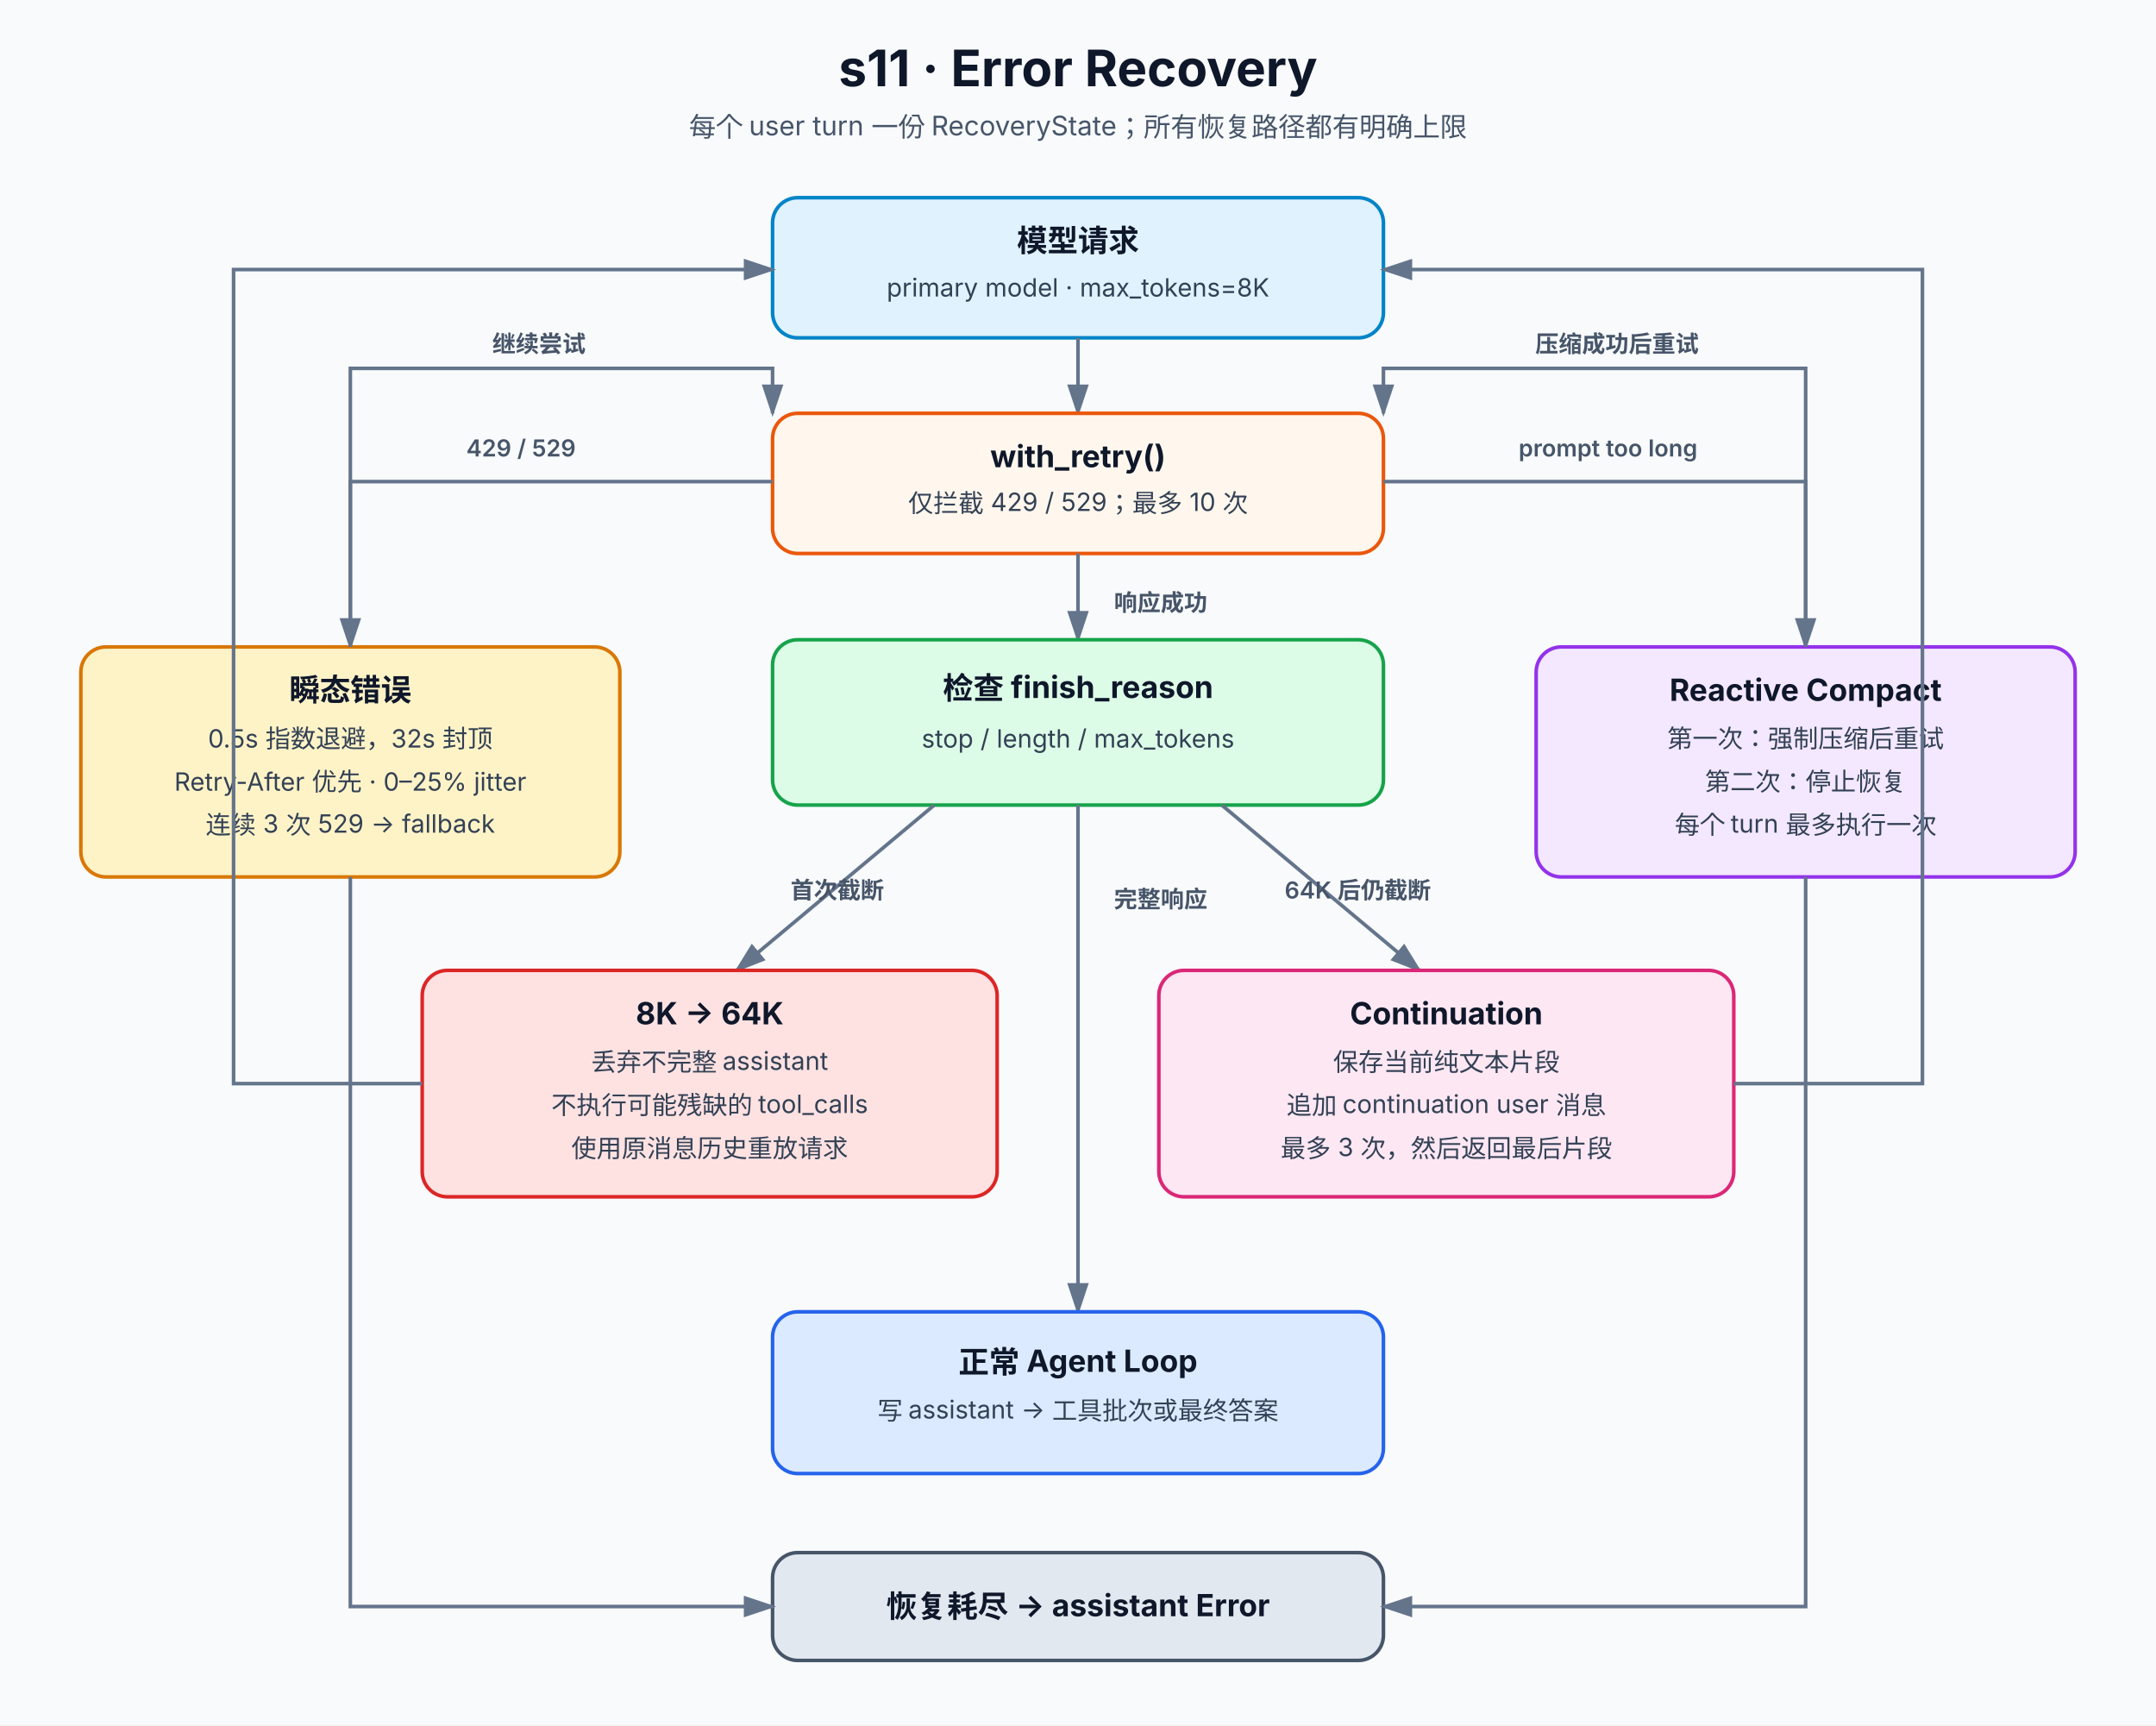
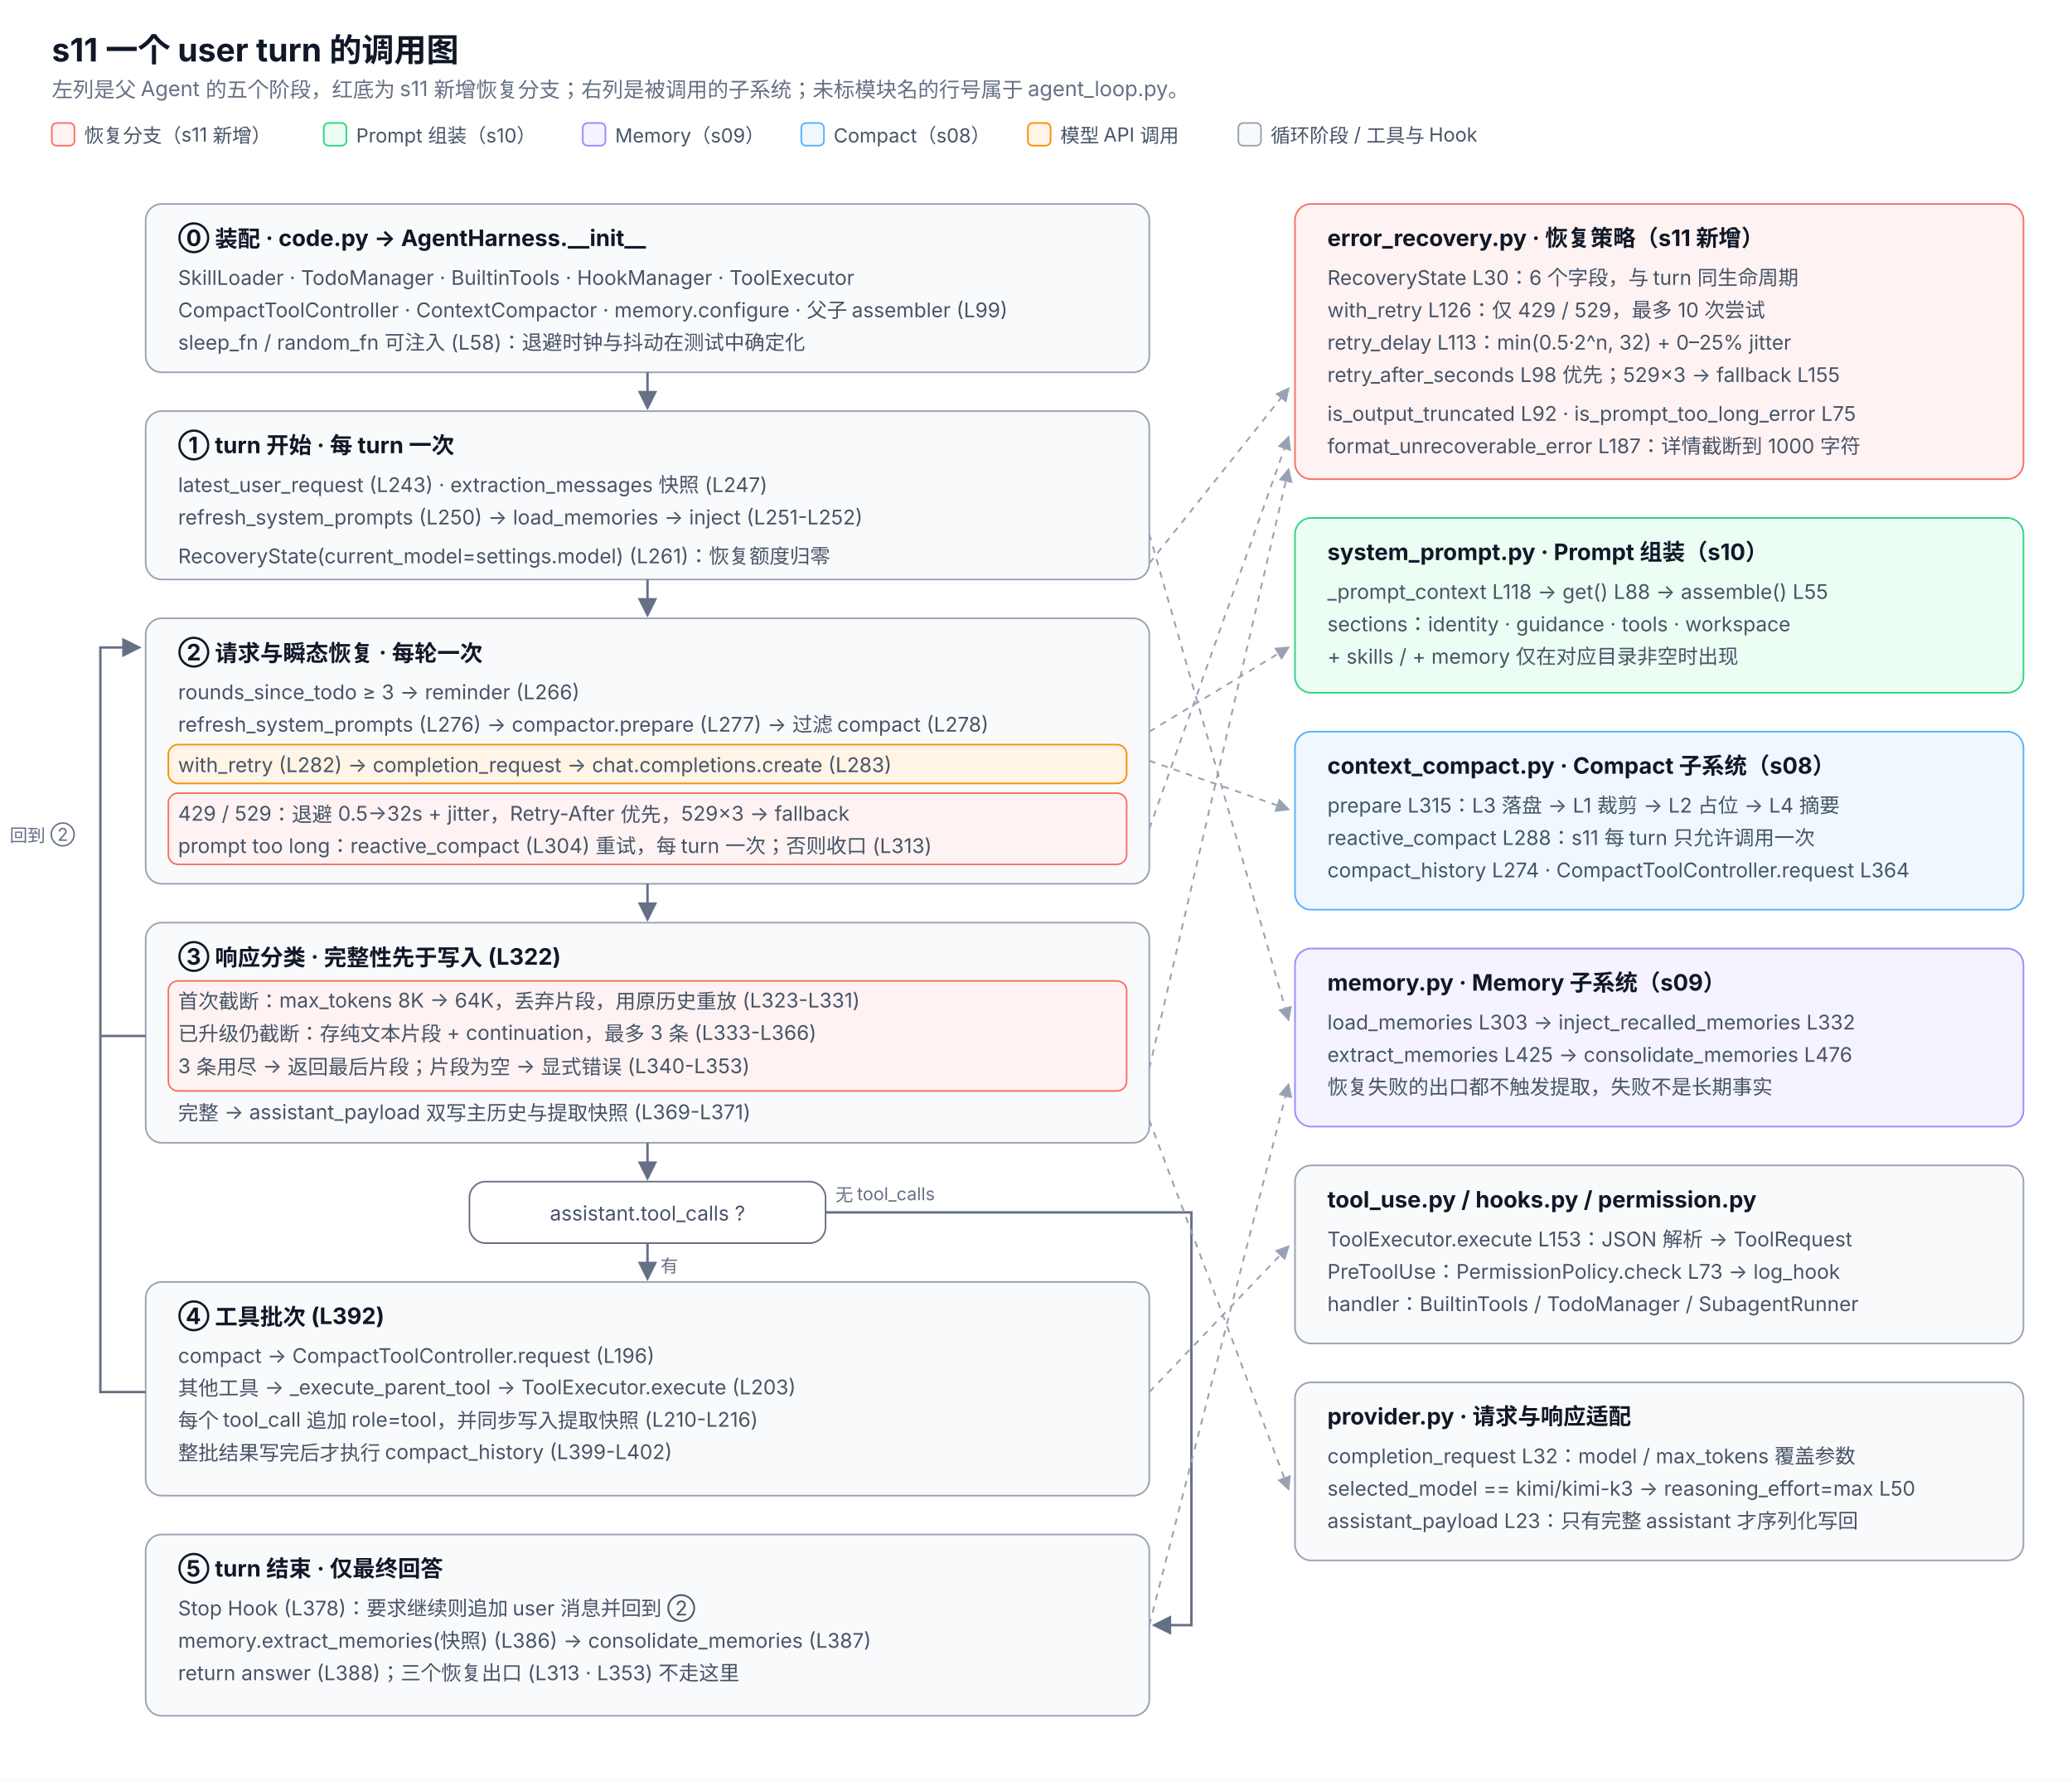
- <svg xmlns="http://www.w3.org/2000/svg" width="1200" height="960" viewBox="0 0 1200 960" role="img" aria-labelledby="title desc">
+ <svg xmlns="http://www.w3.org/2000/svg" width="1280" height="1100" viewBox="0 0 1280 1100">
  <defs>
-     <marker id="arrow" markerWidth="10" markerHeight="10" refX="8" refY="3" orient="auto">
-       <path d="M0,0 L0,6 L9,3 z" fill="#64748b" />
+     <marker id="arrow" markerWidth="8" markerHeight="8" refX="7" refY="4" orient="auto">
+       <path d="M0,0 L8,4 L0,8 Z" fill="#667085" />
+     </marker>
+     <marker id="arrow-light" markerWidth="8" markerHeight="8" refX="7" refY="4" orient="auto">
+       <path d="M0,0 L8,4 L0,8 Z" fill="#98a2b3" />
    </marker>
    <style>
-       .title { font: 700 28px -apple-system, BlinkMacSystemFont, "Segoe UI", sans-serif; fill: #0f172a; }
-       .subtitle { font: 400 15px -apple-system, BlinkMacSystemFont, "Segoe UI", sans-serif; fill: #475569; }
-       .box-title { font: 700 17px -apple-system, BlinkMacSystemFont, "Segoe UI", sans-serif; fill: #0f172a; }
-       .box-text { font: 400 14px -apple-system, BlinkMacSystemFont, "Segoe UI", sans-serif; fill: #334155; }
-       .edge { stroke: #64748b; stroke-width: 2; fill: none; marker-end: url(#arrow); }
-       .label { font: 600 13px -apple-system, BlinkMacSystemFont, "Segoe UI", sans-serif; fill: #475569; }
+       .title { font: 700 20px -apple-system,BlinkMacSystemFont,"Segoe UI",sans-serif; fill: #101828; }
+       .subtitle { font: 13px -apple-system,BlinkMacSystemFont,"Segoe UI",sans-serif; fill: #667085; }
+       .legend { font: 12px -apple-system,BlinkMacSystemFont,"Segoe UI",sans-serif; fill: #475467; }
+       .box-title { font: 700 14px -apple-system,BlinkMacSystemFont,"Segoe UI",sans-serif; fill: #101828; }
+       .box-text { font: 12.5px -apple-system,BlinkMacSystemFont,"Segoe UI",sans-serif; fill: #475467; }
+       .edge-label { font: 11px -apple-system,BlinkMacSystemFont,"Segoe UI",sans-serif; fill: #667085; }
+       .edge { stroke: #667085; stroke-width: 1.5; fill: none; marker-end: url(#arrow); }
+       .edge-plain { stroke: #667085; stroke-width: 1.5; fill: none; }
+       .link { stroke: #98a2b3; stroke-width: 1.1; fill: none; stroke-dasharray: 4 4; marker-end: url(#arrow-light); }
+       .stage { fill: #f9fafb; stroke: #98a2b3; }
+       .decision { fill: #ffffff; stroke: #667085; }
+       .recovery { fill: #fef3f2; stroke: #f97066; }
+       .prompt { fill: #ecfdf3; stroke: #32d583; }
+       .memory { fill: #f4f3ff; stroke: #9b8afb; }
+       .compact { fill: #eff8ff; stroke: #53b1fd; }
+       .model { fill: #fff4e5; stroke: #f79009; }
    </style>
  </defs>
-   <rect width="1200" height="960" fill="#f8fafc" />
-   <text x="600" y="48" text-anchor="middle" class="title">s11 · Error Recovery</text>
-   <text x="600" y="76" text-anchor="middle" class="subtitle">每个 user turn 一份 RecoveryState；所有恢复路径都有明确上限</text>
-   <rect x="430" y="110" width="340" height="78" rx="14" fill="#e0f2fe" stroke="#0284c7" stroke-width="2" />
-   <text x="600" y="140" text-anchor="middle" class="box-title">模型请求</text>
-   <text x="600" y="165" text-anchor="middle" class="box-text">primary model · max_tokens=8K</text>
-   <path class="edge" d="M600 188 L600 230" />
-   <rect x="430" y="230" width="340" height="78" rx="14" fill="#fff7ed" stroke="#ea580c" stroke-width="2" />
-   <text x="600" y="260" text-anchor="middle" class="box-title">with_retry()</text>
-   <text x="600" y="285" text-anchor="middle" class="box-text">仅拦截 429 / 529；最多 10 次</text>
-   <path class="edge" d="M430 268 L195 268 L195 360" />
-   <text x="290" y="254" text-anchor="middle" class="label">429 / 529</text>
-   <rect x="45" y="360" width="300" height="128" rx="14" fill="#fef3c7" stroke="#d97706" stroke-width="2" />
-   <text x="195" y="390" text-anchor="middle" class="box-title">瞬态错误</text>
-   <text x="195" y="416" text-anchor="middle" class="box-text">0.5s 指数退避，32s 封顶</text>
-   <text x="195" y="440" text-anchor="middle" class="box-text">Retry-After 优先 · 0–25% jitter</text>
-   <text x="195" y="464" text-anchor="middle" class="box-text">连续 3 次 529 → fallback</text>
-   <path class="edge" d="M195 360 L195 205 L430 205 L430 230" />
-   <text x="300" y="196" text-anchor="middle" class="label">继续尝试</text>
-   <path class="edge" d="M770 268 L1005 268 L1005 360" />
-   <text x="895" y="254" text-anchor="middle" class="label">prompt too long</text>
-   <rect x="855" y="360" width="300" height="128" rx="14" fill="#f3e8ff" stroke="#9333ea" stroke-width="2" />
-   <text x="1005" y="390" text-anchor="middle" class="box-title">Reactive Compact</text>
-   <text x="1005" y="416" text-anchor="middle" class="box-text">第一次：强制压缩后重试</text>
-   <text x="1005" y="440" text-anchor="middle" class="box-text">第二次：停止恢复</text>
-   <text x="1005" y="464" text-anchor="middle" class="box-text">每个 turn 最多执行一次</text>
-   <path class="edge" d="M1005 360 L1005 205 L770 205 L770 230" />
-   <text x="900" y="196" text-anchor="middle" class="label">压缩成功后重试</text>
-   <path class="edge" d="M600 308 L600 356" />
-   <text x="620" y="340" class="label">响应成功</text>
-   <rect x="430" y="356" width="340" height="92" rx="14" fill="#dcfce7" stroke="#16a34a" stroke-width="2" />
-   <text x="600" y="389" text-anchor="middle" class="box-title">检查 finish_reason</text>
-   <text x="600" y="416" text-anchor="middle" class="box-text">stop / length / max_tokens</text>
-   <path class="edge" d="M520 448 L410 540" />
-   <text x="440" y="500" class="label">首次截断</text>
-   <rect x="235" y="540" width="320" height="126" rx="14" fill="#fee2e2" stroke="#dc2626" stroke-width="2" />
-   <text x="395" y="570" text-anchor="middle" class="box-title">8K → 64K</text>
-   <text x="395" y="596" text-anchor="middle" class="box-text">丢弃不完整 assistant</text>
-   <text x="395" y="620" text-anchor="middle" class="box-text">不执行可能残缺的 tool_calls</text>
-   <text x="395" y="644" text-anchor="middle" class="box-text">使用原消息历史重放请求</text>
-   <path class="edge" d="M235 603 L130 603 L130 150 L430 150" />
-   <path class="edge" d="M680 448 L790 540" />
-   <text x="715" y="500" class="label">64K 后仍截断</text>
-   <rect x="645" y="540" width="320" height="126" rx="14" fill="#fce7f3" stroke="#db2777" stroke-width="2" />
-   <text x="805" y="570" text-anchor="middle" class="box-title">Continuation</text>
-   <text x="805" y="596" text-anchor="middle" class="box-text">保存当前纯文本片段</text>
-   <text x="805" y="620" text-anchor="middle" class="box-text">追加 continuation user 消息</text>
-   <text x="805" y="644" text-anchor="middle" class="box-text">最多 3 次，然后返回最后片段</text>
-   <path class="edge" d="M965 603 L1070 603 L1070 150 L770 150" />
-   <path class="edge" d="M600 448 L600 730" />
-   <text x="620" y="505" class="label">完整响应</text>
-   <rect x="430" y="730" width="340" height="90" rx="14" fill="#dbeafe" stroke="#2563eb" stroke-width="2" />
-   <text x="600" y="764" text-anchor="middle" class="box-title">正常 Agent Loop</text>
-   <text x="600" y="790" text-anchor="middle" class="box-text">写 assistant → 工具批次或最终答案</text>
-   <rect x="430" y="864" width="340" height="60" rx="14" fill="#e2e8f0" stroke="#475569" stroke-width="2" />
-   <text x="600" y="900" text-anchor="middle" class="box-title">恢复耗尽 → assistant Error</text>
-   <path class="edge" d="M195 488 L195 894 L430 894" />
-   <path class="edge" d="M1005 488 L1005 894 L770 894" />
+   <rect width="1280" height="1100" fill="#ffffff" />
+   <text x="32" y="38" class="title">s11 一个 user turn 的调用图</text>
+   <text x="32" y="60" class="subtitle">左列是父 Agent 的五个阶段，红底为 s11 新增恢复分支；右列是被调用的子系统；未标模块名的行号属于 agent_loop.py。</text>
+   <rect x="32" y="76" width="14" height="14" rx="3" class="recovery" />
+   <text x="52" y="88" class="legend">恢复分支（s11 新增）</text>
+   <rect x="200" y="76" width="14" height="14" rx="3" class="prompt" />
+   <text x="220" y="88" class="legend">Prompt 组装（s10）</text>
+   <rect x="360" y="76" width="14" height="14" rx="3" class="memory" />
+   <text x="380" y="88" class="legend">Memory（s09）</text>
+   <rect x="495" y="76" width="14" height="14" rx="3" class="compact" />
+   <text x="515" y="88" class="legend">Compact（s08）</text>
+   <rect x="635" y="76" width="14" height="14" rx="3" class="model" />
+   <text x="655" y="88" class="legend">模型 API 调用</text>
+   <rect x="765" y="76" width="14" height="14" rx="3" class="stage" />
+   <text x="785" y="88" class="legend">循环阶段 / 工具与 Hook</text>
+   <rect x="90" y="126" width="620" height="104" rx="10" class="stage" />
+   <text x="110" y="152" class="box-title">⓪ 装配 · code.py → AgentHarness.__init__</text>
+   <text x="110" y="176" class="box-text">SkillLoader · TodoManager · BuiltinTools · HookManager · ToolExecutor</text>
+   <text x="110" y="196" class="box-text">CompactToolController · ContextCompactor · memory.configure · 父子 assembler (L99)</text>
+   <text x="110" y="216" class="box-text">sleep_fn / random_fn 可注入 (L58)：退避时钟与抖动在测试中确定化</text>
+   <rect x="90" y="254" width="620" height="104" rx="10" class="stage" />
+   <text x="110" y="280" class="box-title">① turn 开始 · 每 turn 一次</text>
+   <text x="110" y="304" class="box-text">latest_user_request (L243) · extraction_messages 快照 (L247)</text>
+   <text x="110" y="324" class="box-text">refresh_system_prompts (L250) → load_memories → inject (L251-L252)</text>
+   <text x="110" y="348" class="box-text">RecoveryState(current_model=settings.model) (L261)：恢复额度归零</text>
+   <rect x="90" y="382" width="620" height="164" rx="10" class="stage" />
+   <text x="110" y="408" class="box-title">② 请求与瞬态恢复 · 每轮一次</text>
+   <text x="110" y="432" class="box-text">rounds_since_todo ≥ 3 → reminder (L266)</text>
+   <text x="110" y="452" class="box-text">refresh_system_prompts (L276) → compactor.prepare (L277) → 过滤 compact (L278)</text>
+   <rect x="104" y="460" width="592" height="24" rx="6" class="model" />
+   <text x="110" y="477" class="box-text">with_retry (L282) → completion_request → chat.completions.create (L283)</text>
+   <rect x="104" y="490" width="592" height="44" rx="6" class="recovery" />
+   <text x="110" y="507" class="box-text">429 / 529：退避 0.5→32s + jitter，Retry-After 优先，529×3 → fallback</text>
+   <text x="110" y="527" class="box-text">prompt too long：reactive_compact (L304) 重试，每 turn 一次；否则收口 (L313)</text>
+   <rect x="90" y="570" width="620" height="136" rx="10" class="stage" />
+   <text x="110" y="596" class="box-title">③ 响应分类 · 完整性先于写入 (L322)</text>
+   <rect x="104" y="606" width="592" height="68" rx="6" class="recovery" />
+   <text x="110" y="623" class="box-text">首次截断：max_tokens 8K → 64K，丢弃片段，用原历史重放 (L323-L331)</text>
+   <text x="110" y="643" class="box-text">已升级仍截断：存纯文本片段 + continuation，最多 3 条 (L333-L366)</text>
+   <text x="110" y="663" class="box-text">3 条用尽 → 返回最后片段；片段为空 → 显式错误 (L340-L353)</text>
+   <text x="110" y="692" class="box-text">完整 → assistant_payload 双写主历史与提取快照 (L369-L371)</text>
+   <rect x="290" y="730" width="220" height="38" rx="10" class="decision" />
+   <text x="400" y="754" text-anchor="middle" class="box-text">assistant.tool_calls ?</text>
+   <rect x="90" y="792" width="620" height="132" rx="10" class="stage" />
+   <text x="110" y="818" class="box-title">④ 工具批次 (L392)</text>
+   <text x="110" y="842" class="box-text">compact → CompactToolController.request (L196)</text>
+   <text x="110" y="862" class="box-text">其他工具 → _execute_parent_tool → ToolExecutor.execute (L203)</text>
+   <text x="110" y="882" class="box-text">每个 tool_call 追加 role=tool，并同步写入提取快照 (L210-L216)</text>
+   <text x="110" y="902" class="box-text">整批结果写完后才执行 compact_history (L399-L402)</text>
+   <rect x="90" y="948" width="620" height="112" rx="10" class="stage" />
+   <text x="110" y="974" class="box-title">⑤ turn 结束 · 仅最终回答</text>
+   <text x="110" y="998" class="box-text">Stop Hook (L378)：要求继续则追加 user 消息并回到 ②</text>
+   <text x="110" y="1018" class="box-text">memory.extract_memories(快照) (L386) → consolidate_memories (L387)</text>
+   <text x="110" y="1038" class="box-text">return answer (L388)；三个恢复出口 (L313 · L353) 不走这里</text>
+   <line x1="400" y1="230" x2="400" y2="252" class="edge" />
+   <line x1="400" y1="358" x2="400" y2="380" class="edge" />
+   <line x1="400" y1="546" x2="400" y2="568" class="edge" />
+   <line x1="400" y1="706" x2="400" y2="728" class="edge" />
+   <line x1="400" y1="768" x2="400" y2="790" class="edge" />
+   <text x="408" y="786" class="edge-label">有</text>
+   <path d="M510 749 L736 749 L736 1004 L713 1004" class="edge" />
+   <text x="516" y="742" class="edge-label">无 tool_calls</text>
+   <path d="M90 640 L62 640" class="edge-plain" />
+   <path d="M90 860 L62 860 L62 400 L86 400" class="edge" />
+   <text x="6" y="520" class="edge-label">回到 ②</text>
+   <rect x="800" y="126" width="450" height="170" rx="10" class="recovery" />
+   <text x="820" y="152" class="box-title">error_recovery.py · 恢复策略（s11 新增）</text>
+   <text x="820" y="176" class="box-text">RecoveryState L30：6 个字段，与 turn 同生命周期</text>
+   <text x="820" y="196" class="box-text">with_retry L126：仅 429 / 529，最多 10 次尝试</text>
+   <text x="820" y="216" class="box-text">retry_delay L113：min(0.5·2^n, 32) + 0–25% jitter</text>
+   <text x="820" y="236" class="box-text">retry_after_seconds L98 优先；529×3 → fallback L155</text>
+   <text x="820" y="260" class="box-text">is_output_truncated L92 · is_prompt_too_long_error L75</text>
+   <text x="820" y="280" class="box-text">format_unrecoverable_error L187：详情截断到 1000 字符</text>
+   <rect x="800" y="320" width="450" height="108" rx="10" class="prompt" />
+   <text x="820" y="346" class="box-title">system_prompt.py · Prompt 组装（s10）</text>
+   <text x="820" y="370" class="box-text">_prompt_context L118 → get() L88 → assemble() L55</text>
+   <text x="820" y="390" class="box-text">sections：identity · guidance · tools · workspace</text>
+   <text x="820" y="410" class="box-text">+ skills / + memory 仅在对应目录非空时出现</text>
+   <rect x="800" y="452" width="450" height="110" rx="10" class="compact" />
+   <text x="820" y="478" class="box-title">context_compact.py · Compact 子系统（s08）</text>
+   <text x="820" y="502" class="box-text">prepare L315：L3 落盘 → L1 裁剪 → L2 占位 → L4 摘要</text>
+   <text x="820" y="522" class="box-text">reactive_compact L288：s11 每 turn 只允许调用一次</text>
+   <text x="820" y="542" class="box-text">compact_history L274 · CompactToolController.request L364</text>
+   <rect x="800" y="586" width="450" height="110" rx="10" class="memory" />
+   <text x="820" y="612" class="box-title">memory.py · Memory 子系统（s09）</text>
+   <text x="820" y="636" class="box-text">load_memories L303 → inject_recalled_memories L332</text>
+   <text x="820" y="656" class="box-text">extract_memories L425 → consolidate_memories L476</text>
+   <text x="820" y="676" class="box-text">恢复失败的出口都不触发提取，失败不是长期事实</text>
+   <rect x="800" y="720" width="450" height="110" rx="10" class="stage" />
+   <text x="820" y="746" class="box-title">tool_use.py / hooks.py / permission.py</text>
+   <text x="820" y="770" class="box-text">ToolExecutor.execute L153：JSON 解析 → ToolRequest</text>
+   <text x="820" y="790" class="box-text">PreToolUse：PermissionPolicy.check L73 → log_hook</text>
+   <text x="820" y="810" class="box-text">handler：BuiltinTools / TodoManager / SubagentRunner</text>
+   <rect x="800" y="854" width="450" height="110" rx="10" class="stage" />
+   <text x="820" y="880" class="box-title">provider.py · 请求与响应适配</text>
+   <text x="820" y="904" class="box-text">completion_request L32：model / max_tokens 覆盖参数</text>
+   <text x="820" y="924" class="box-text">selected_model == kimi/kimi-k3 → reasoning_effort=max L50</text>
+   <text x="820" y="944" class="box-text">assistant_payload L23：只有完整 assistant 才序列化写回</text>
+   <path d="M710 330 L796 630" class="link" />
+   <path d="M710 348 L796 240" class="link" />
+   <path d="M710 452 L796 400" class="link" />
+   <path d="M710 470 L796 500" class="link" />
+   <path d="M710 512 L796 270" class="link" />
+   <path d="M710 660 L796 290" class="link" />
+   <path d="M710 692 L796 920" class="link" />
+   <path d="M710 860 L796 770" class="link" />
+   <path d="M710 1004 L796 670" class="link" />
</svg>
